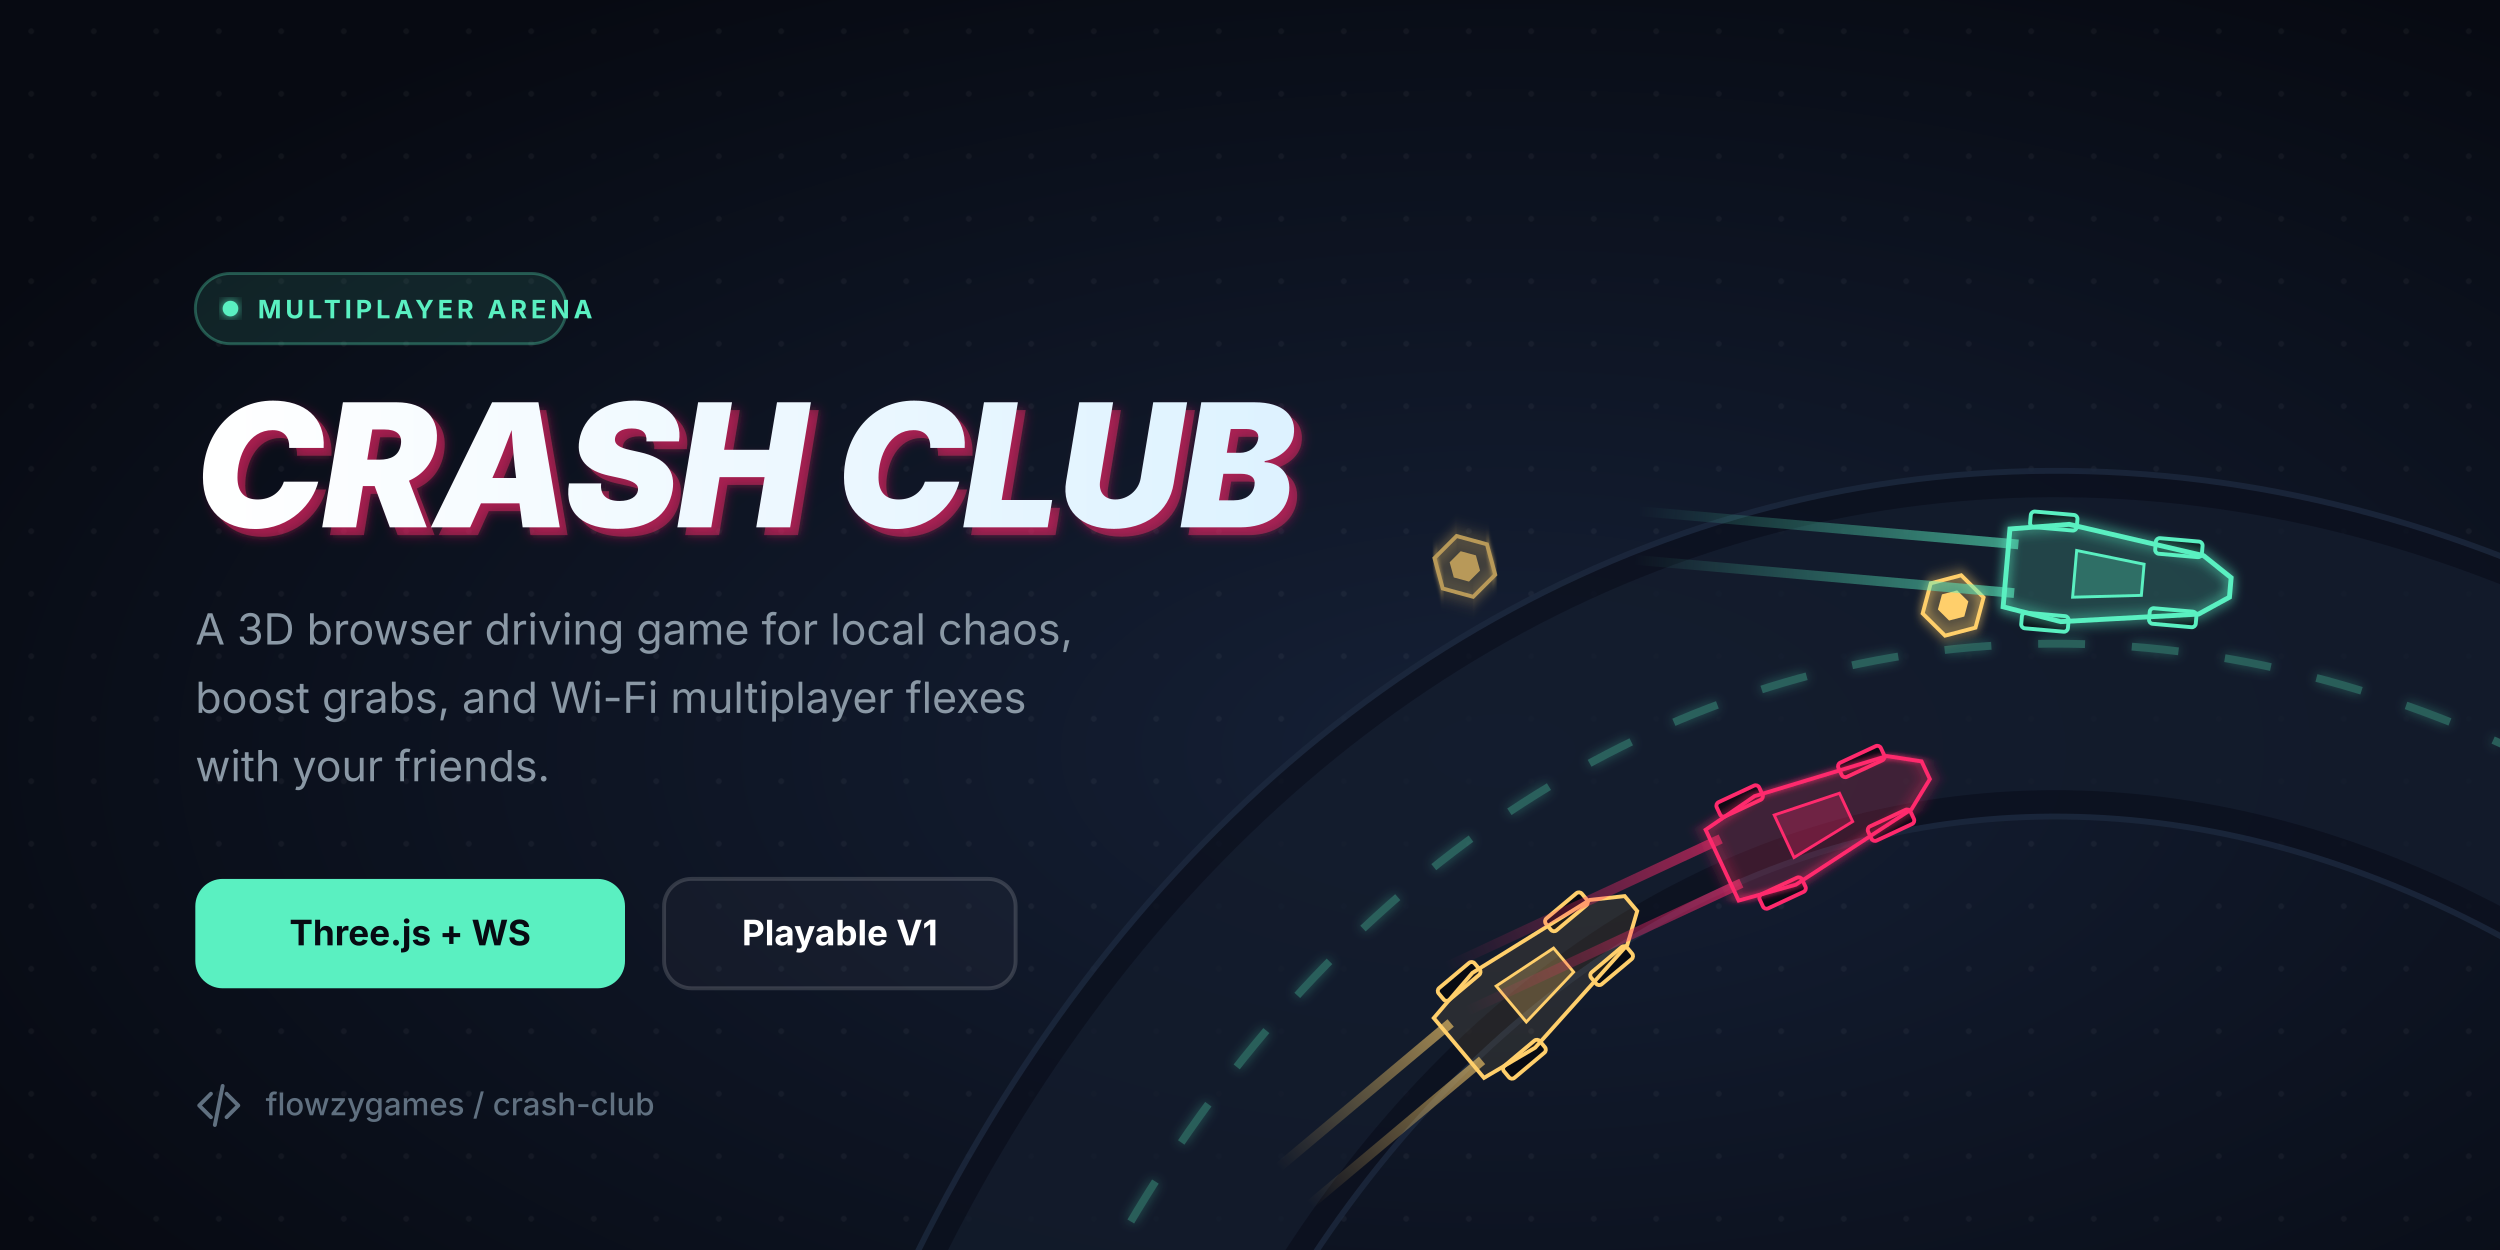
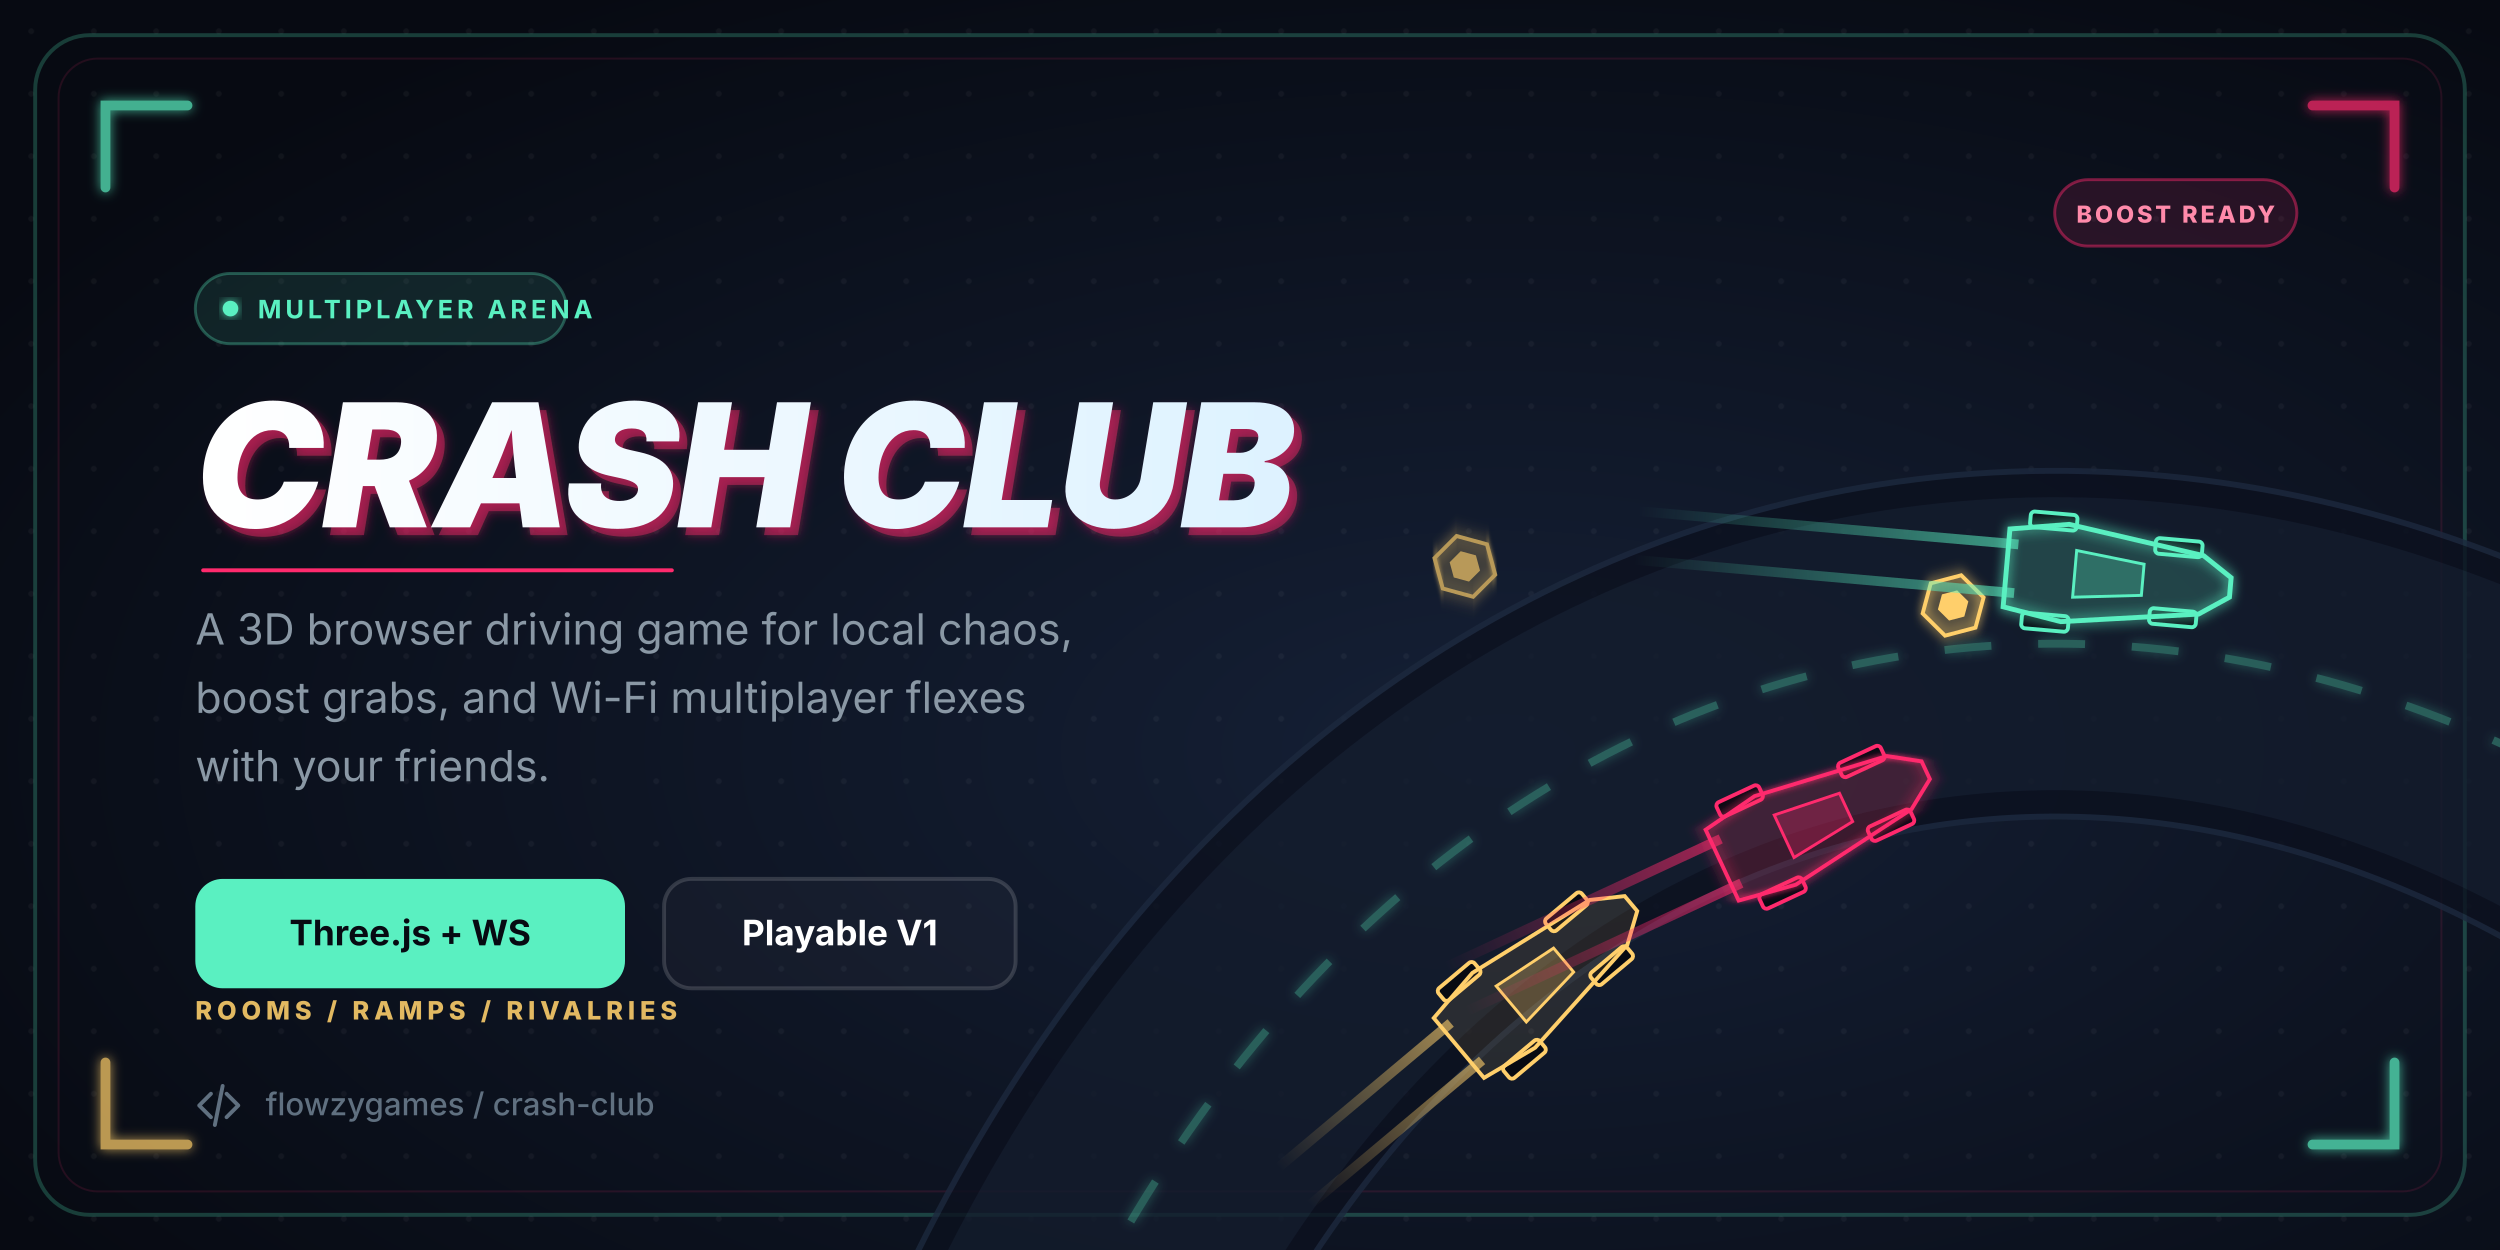
<svg xmlns="http://www.w3.org/2000/svg" width="1280" height="640" viewBox="0 0 1280 640" fill="none">
  <defs>
    <radialGradient id="bgGlow" cx="0.6" cy="0.6" r="0.7">
      <stop offset="0%" stop-color="#152036" />
      <stop offset="100%" stop-color="#070A12" />
    </radialGradient>
    <linearGradient id="trailCyan" x1="0" y1="0" x2="1" y2="0">
      <stop offset="0%" stop-color="#5AF0C1" stop-opacity="0" />
      <stop offset="100%" stop-color="#5AF0C1" stop-opacity="0.6" />
    </linearGradient>
    <linearGradient id="trailPink" x1="0" y1="0" x2="1" y2="0">
      <stop offset="0%" stop-color="#FF2A6D" stop-opacity="0" />
      <stop offset="100%" stop-color="#FF2A6D" stop-opacity="0.6" />
    </linearGradient>
    <linearGradient id="trailYellow" x1="0" y1="0" x2="1" y2="0">
      <stop offset="0%" stop-color="#FFCF6B" stop-opacity="0" />
      <stop offset="100%" stop-color="#FFCF6B" stop-opacity="0.6" />
    </linearGradient>
    <linearGradient id="textGrad" x1="0" y1="0" x2="1" y2="0">
      <stop offset="0%" stop-color="#FFFFFF" />
      <stop offset="100%" stop-color="#DDF2FF" />
    </linearGradient>
    <filter id="glow" x="-20%" y="-20%" width="140%" height="140%">
      <feGaussianBlur stdDeviation="6" result="blur" />
      <feMerge>
        <feMergeNode in="blur" />
        <feMergeNode in="SourceGraphic" />
      </feMerge>
    </filter>
    <filter id="glowSubtle" x="-20%" y="-20%" width="140%" height="140%">
      <feGaussianBlur stdDeviation="3" result="blur" />
      <feMerge>
        <feMergeNode in="blur" />
        <feMergeNode in="SourceGraphic" />
      </feMerge>
    </filter>
    <pattern id="dotGrid" width="32" height="32" patternUnits="userSpaceOnUse">
      <circle cx="16" cy="16" r="1.5" fill="#ffffff" opacity="0.04" />
    </pattern>
  </defs>
  <rect width="1280" height="640" fill="url(#bgGlow)" />
  <rect width="1280" height="640" fill="url(#dotGrid)" />
+   <rect x="18" y="18" width="1244" height="604" rx="28" stroke="#5AF0C1" stroke-opacity="0.22" stroke-width="2" />
+   <rect x="30" y="30" width="1220" height="580" rx="20" stroke="#FF2A6D" stroke-opacity="0.12" stroke-width="1" />
+   <g opacity="0.72" filter="url(#glowSubtle)">
+     <path d="M54 96V54H96" stroke="#5AF0C1" stroke-width="5" stroke-linecap="round" />
+     <path d="M1226 96V54H1184" stroke="#FF2A6D" stroke-width="5" stroke-linecap="round" />
+     <path d="M54 544V586H96" stroke="#FFCF6B" stroke-width="5" stroke-linecap="round" />
+     <path d="M1226 544V586H1184" stroke="#5AF0C1" stroke-width="5" stroke-linecap="round" />
+   </g>
  <g opacity="0.8">
    <path d="M 500 800 C 650 350, 1050 200, 1400 450" stroke="#1C283D" stroke-width="180" fill="none" stroke-linecap="round" />
    <path d="M 500 800 C 650 350, 1050 200, 1400 450" stroke="#0B101E" stroke-width="174" fill="none" stroke-linecap="round" />
    <path d="M 500 800 C 650 350, 1050 200, 1400 450" stroke="#131B2C" stroke-width="150" fill="none" stroke-linecap="round" />
    <path d="M 500 800 C 650 350, 1050 200, 1400 450" stroke="#5AF0C1" stroke-width="4" fill="none" stroke-dasharray="24 24" opacity="0.4" filter="url(#glowSubtle)" />
  </g>
  <g transform="translate(1000, 310) rotate(15)">
    <polygon points="0,-16 14,-8 14,8 0,16 -14,8 -14,-8" fill="rgba(255, 207, 107, 0.15)" stroke="#FFCF6B" stroke-width="2" filter="url(#glowSubtle)" />
    <polygon points="0,-8 7,-4 7,4 0,8 -7,4 -7,-4" fill="#FFCF6B" />
+   </g>
+   <g transform="translate(1052, 92)">
+     <rect width="124" height="34" rx="17" fill="rgba(255, 42, 109, 0.12)" stroke="rgba(255, 42, 109, 0.45)" stroke-width="1.5" />
+     <text x="62" y="22" fill="#FF8AAA" font-family="system-ui, -apple-system, sans-serif" font-size="12" font-weight="800" text-anchor="middle" letter-spacing="1.5">BOOST READY</text>
  </g>
  <g transform="translate(750, 290) rotate(45)" opacity="0.7">
    <polygon points="0,-16 14,-8 14,8 0,16 -14,8 -14,-8" fill="rgba(255, 207, 107, 0.15)" stroke="#FFCF6B" stroke-width="2" filter="url(#glowSubtle)" />
    <polygon points="0,-8 7,-4 7,4 0,8 -7,4 -7,-4" fill="#FFCF6B" />
  </g>
  <g transform="translate(720, 520) rotate(-40)">
    <path d="M 15 15 L -100 15 L -100 20 L 15 20 Z" fill="url(#trailYellow)" />
    <path d="M 15 45 L -100 45 L -100 40 L 15 40 Z" fill="url(#trailYellow)" />
    <rect x="20" y="0" width="24" height="8" rx="2" fill="#070A12" stroke="#FFCF6B" stroke-width="2" />
    <rect x="85" y="8" width="24" height="8" rx="2" fill="#070A12" stroke="#FFCF6B" stroke-width="2" />
    <rect x="20" y="52" width="24" height="8" rx="2" fill="#070A12" stroke="#FFCF6B" stroke-width="2" />
    <rect x="85" y="44" width="24" height="8" rx="2" fill="#070A12" stroke="#FFCF6B" stroke-width="2" />
    <polygon points="10,10 40,5 110,15 125,25 125,35 110,45 40,55 10,50" fill="rgba(255, 207, 107, 0.1)" stroke="#FFCF6B" stroke-width="2" />
    <polygon points="45,18 80,22 80,38 45,42" fill="rgba(255, 207, 107, 0.25)" stroke="#FFCF6B" stroke-width="1.5" />
  </g>
  <g transform="translate(860, 420) rotate(-25)">
    <path d="M 15 15 L -140 15 L -140 20 L 15 20 Z" fill="url(#trailPink)" />
    <path d="M 15 45 L -140 45 L -140 40 L 15 40 Z" fill="url(#trailPink)" />
    <rect x="20" y="0" width="24" height="8" rx="2" fill="#070A12" stroke="#FF2A6D" stroke-width="2" />
    <rect x="85" y="8" width="24" height="8" rx="2" fill="#070A12" stroke="#FF2A6D" stroke-width="2" />
    <rect x="20" y="52" width="24" height="8" rx="2" fill="#070A12" stroke="#FF2A6D" stroke-width="2" />
    <rect x="85" y="44" width="24" height="8" rx="2" fill="#070A12" stroke="#FF2A6D" stroke-width="2" />
    <polygon points="10,10 40,5 110,15 125,25 125,35 110,45 40,55 10,50" fill="rgba(255, 42, 109, 0.1)" stroke="#FF2A6D" stroke-width="2" filter="url(#glowSubtle)" />
    <polygon points="45,18 80,22 80,38 45,42" fill="rgba(255, 42, 109, 0.25)" stroke="#FF2A6D" stroke-width="1.5" />
  </g>
  <g transform="translate(1020, 260) rotate(5)">
    <path d="M 15 15 L -180 15 L -180 20 L 15 20 Z" fill="url(#trailCyan)" />
    <path d="M 15 45 L -180 45 L -180 40 L 15 40 Z" fill="url(#trailCyan)" />
    <rect x="20" y="0" width="24" height="8" rx="2" fill="#070A12" stroke="#5AF0C1" stroke-width="2" />
    <rect x="85" y="8" width="24" height="8" rx="2" fill="#070A12" stroke="#5AF0C1" stroke-width="2" />
    <rect x="20" y="52" width="24" height="8" rx="2" fill="#070A12" stroke="#5AF0C1" stroke-width="2" />
    <rect x="85" y="44" width="24" height="8" rx="2" fill="#070A12" stroke="#5AF0C1" stroke-width="2" />
    <polygon points="10,10 40,5 110,15 125,25 125,35 110,45 40,55 10,50" fill="rgba(90, 240, 193, 0.1)" stroke="#5AF0C1" stroke-width="2.5" filter="url(#glowSubtle)" />
    <polygon points="45,18 80,22 80,38 45,42" fill="rgba(90, 240, 193, 0.25)" stroke="#5AF0C1" stroke-width="1.5" />
  </g>
  <g transform="translate(100, 0)">
    <rect x="0" y="140" width="190" height="36" rx="18" fill="rgba(90, 240, 193, 0.1)" stroke="rgba(90, 240, 193, 0.3)" stroke-width="1.5" />
    <circle cx="18" cy="158" r="4" fill="#5AF0C1" filter="url(#glowSubtle)" />
    <text x="32" y="163" fill="#5AF0C1" font-family="system-ui, -apple-system, sans-serif" font-size="13" font-weight="700" letter-spacing="2">MULTIPLAYER ARENA</text>
    <text x="4" y="274" fill="rgba(255, 42, 109, 0.4)" font-family="system-ui, -apple-system, sans-serif" font-size="88" font-weight="900" font-style="italic" letter-spacing="-1" filter="url(#glowSubtle)">CRASH CLUB</text>
    <text x="0" y="270" fill="url(#textGrad)" font-family="system-ui, -apple-system, sans-serif" font-size="88" font-weight="900" font-style="italic" letter-spacing="-1">CRASH CLUB</text>
+     <path d="M4 292H390" stroke="#5AF0C1" stroke-width="5" stroke-linecap="round" filter="url(#glowSubtle)" />
+     <path d="M4 292H244" stroke="#FF2A6D" stroke-width="2" stroke-linecap="round" />
    <text x="0" y="330" fill="#8A98A5" font-family="system-ui, -apple-system, sans-serif" font-size="22" font-weight="400">A 3D browser driving game for local chaos,</text>
    <text x="0" y="365" fill="#8A98A5" font-family="system-ui, -apple-system, sans-serif" font-size="22" font-weight="400">boost grabs, and Wi-Fi multiplayer flexes</text>
    <text x="0" y="400" fill="#8A98A5" font-family="system-ui, -apple-system, sans-serif" font-size="22" font-weight="400">with your friends.</text>
    <rect x="0" y="450" width="220" height="56" rx="14" fill="#5AF0C1" />
    <text x="110" y="484" fill="#070A12" font-family="system-ui, -apple-system, sans-serif" font-size="18" font-weight="700" text-anchor="middle">Three.js + WS</text>
    <rect x="240" y="450" width="180" height="56" rx="14" fill="rgba(255,255,255,0.03)" stroke="rgba(255,255,255,0.15)" stroke-width="2" />
    <text x="330" y="484" fill="#FFFFFF" font-family="system-ui, -apple-system, sans-serif" font-size="18" font-weight="700" text-anchor="middle">Playable V1</text>
+     <g transform="translate(0, 522)" opacity="0.88">
+       <text x="0" y="0" fill="#FFCF6B" font-family="system-ui, -apple-system, sans-serif" font-size="13" font-weight="800" letter-spacing="2.5">ROOMS / RAMPS / RIVALRIES</text>
+     </g>
    <g transform="translate(0, 550)">
      <path d="M 8 10 L 2 16 L 8 22 M 16 10 L 22 16 L 16 22 M 14 6 L 10 26" stroke="#607080" stroke-width="2" fill="none" stroke-linecap="round" stroke-linejoin="round" />
      <text x="36" y="21" fill="#607080" font-family="system-ui, -apple-system, sans-serif" font-size="16" font-weight="500">flowzygames / crash-club</text>
    </g>
  </g>
</svg>
